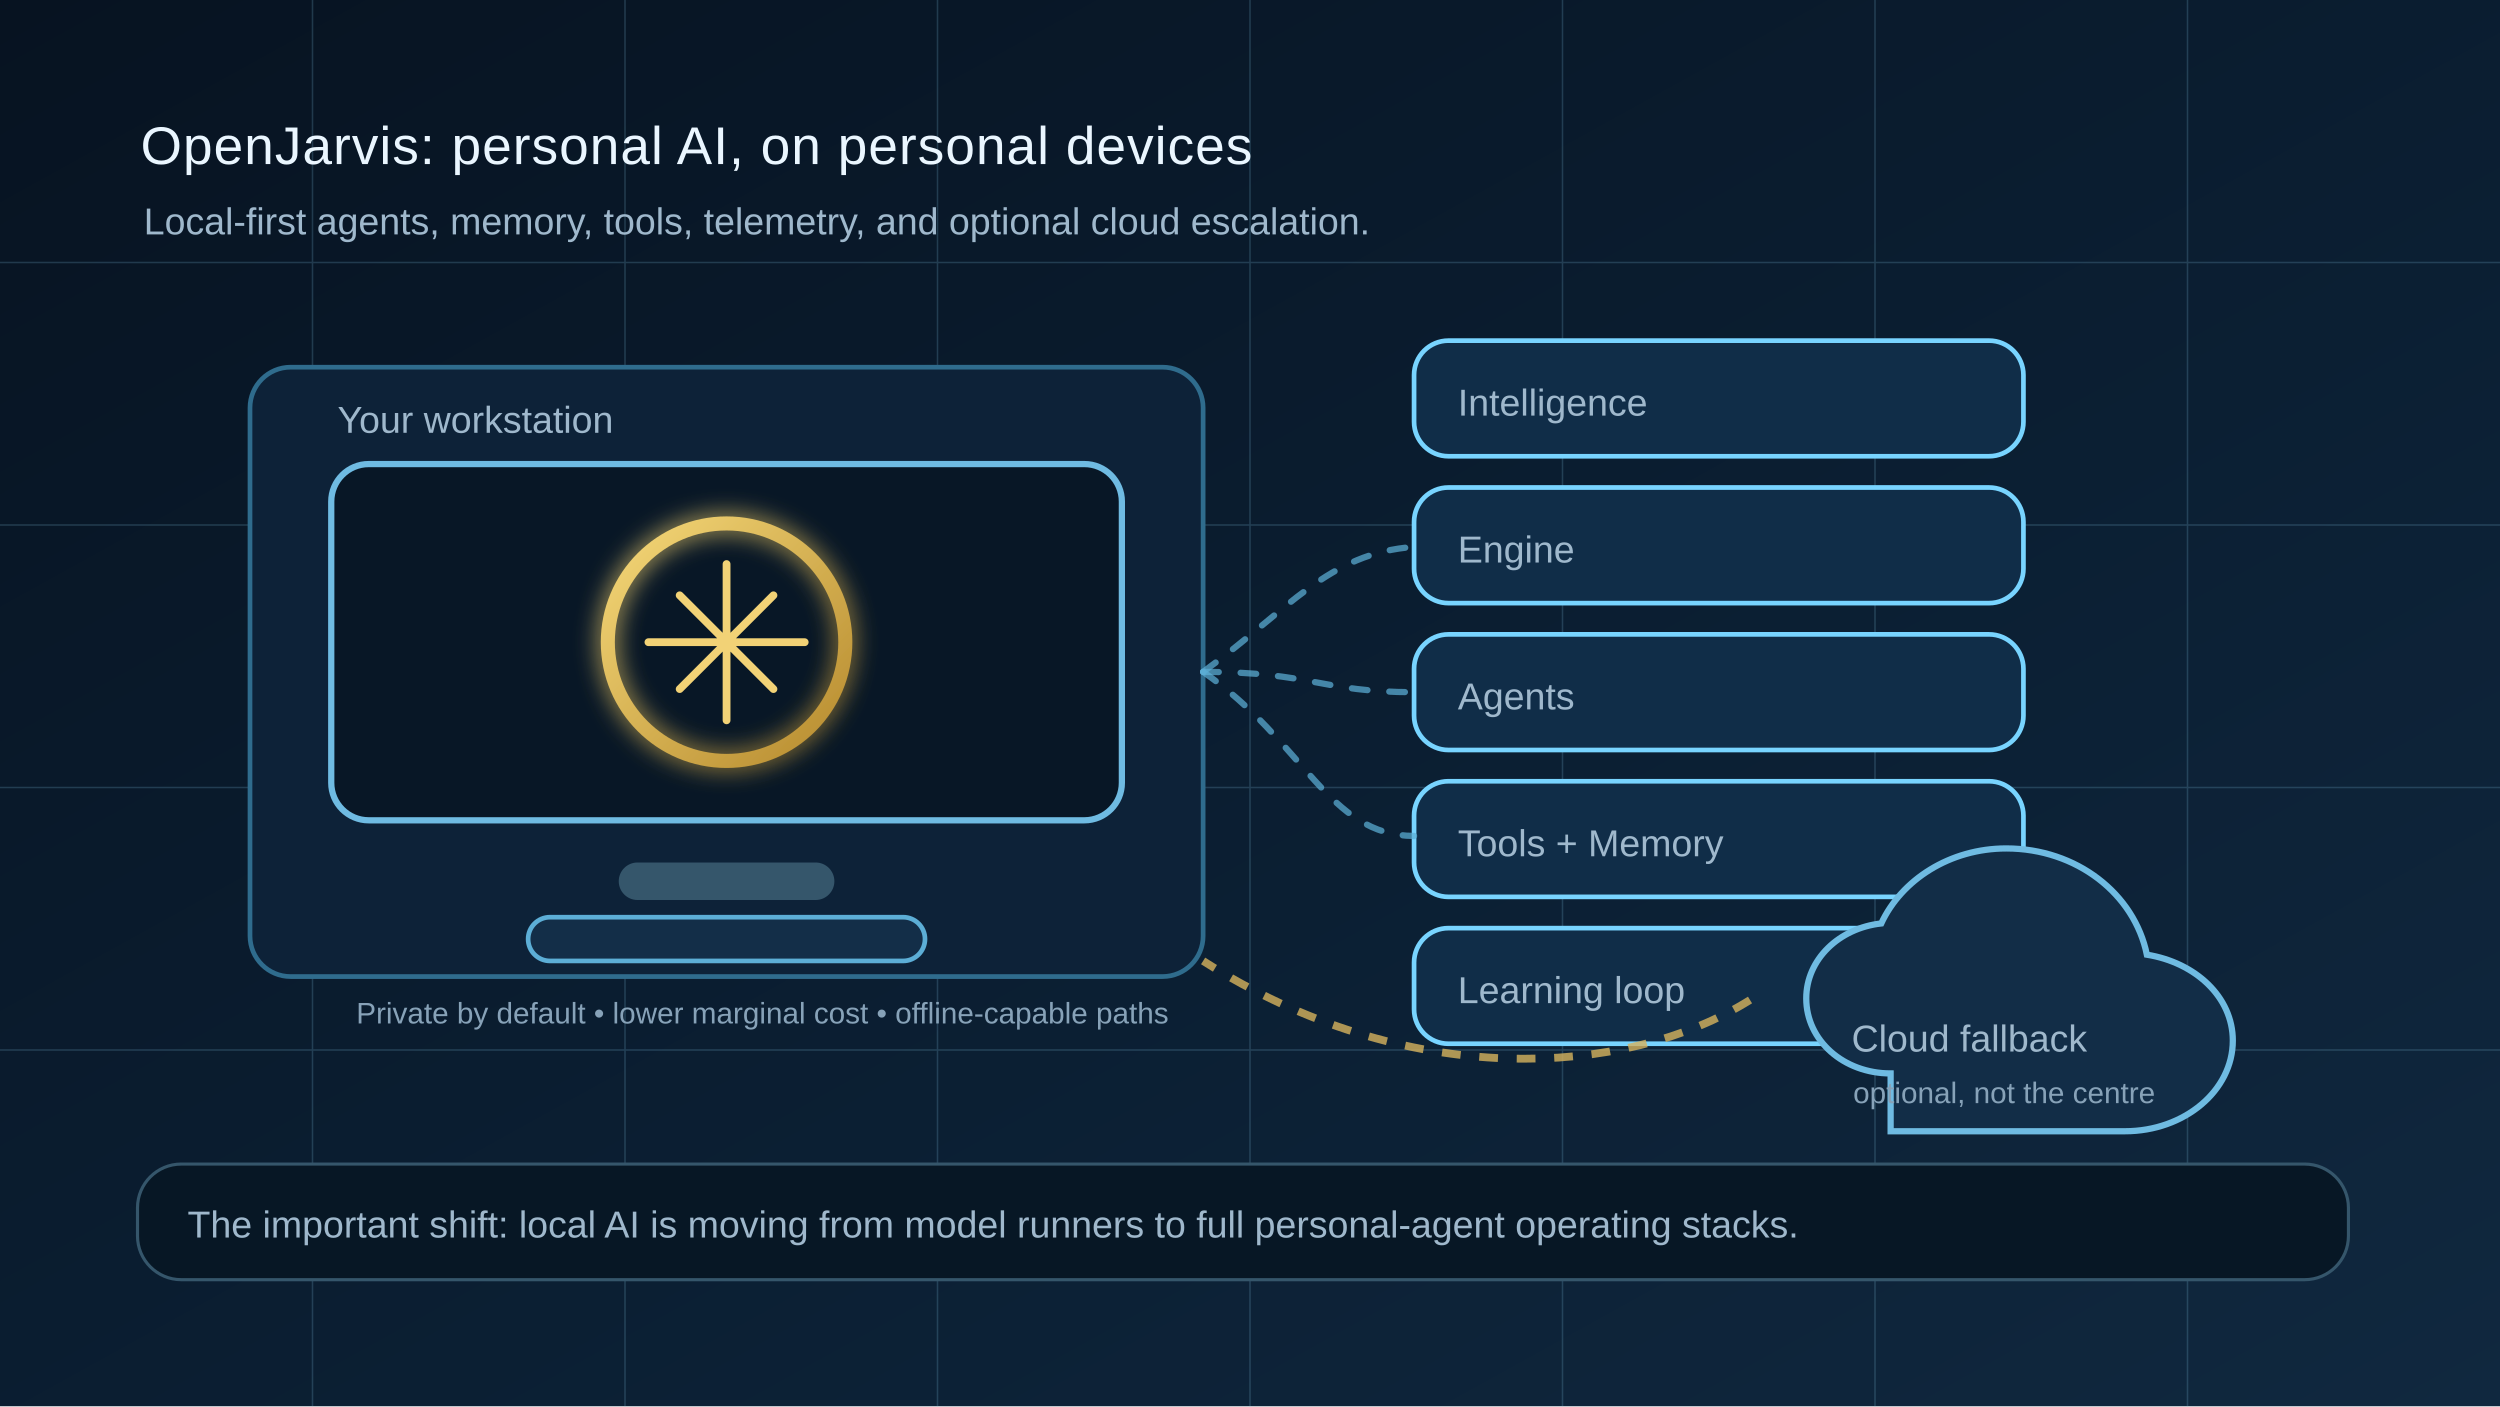
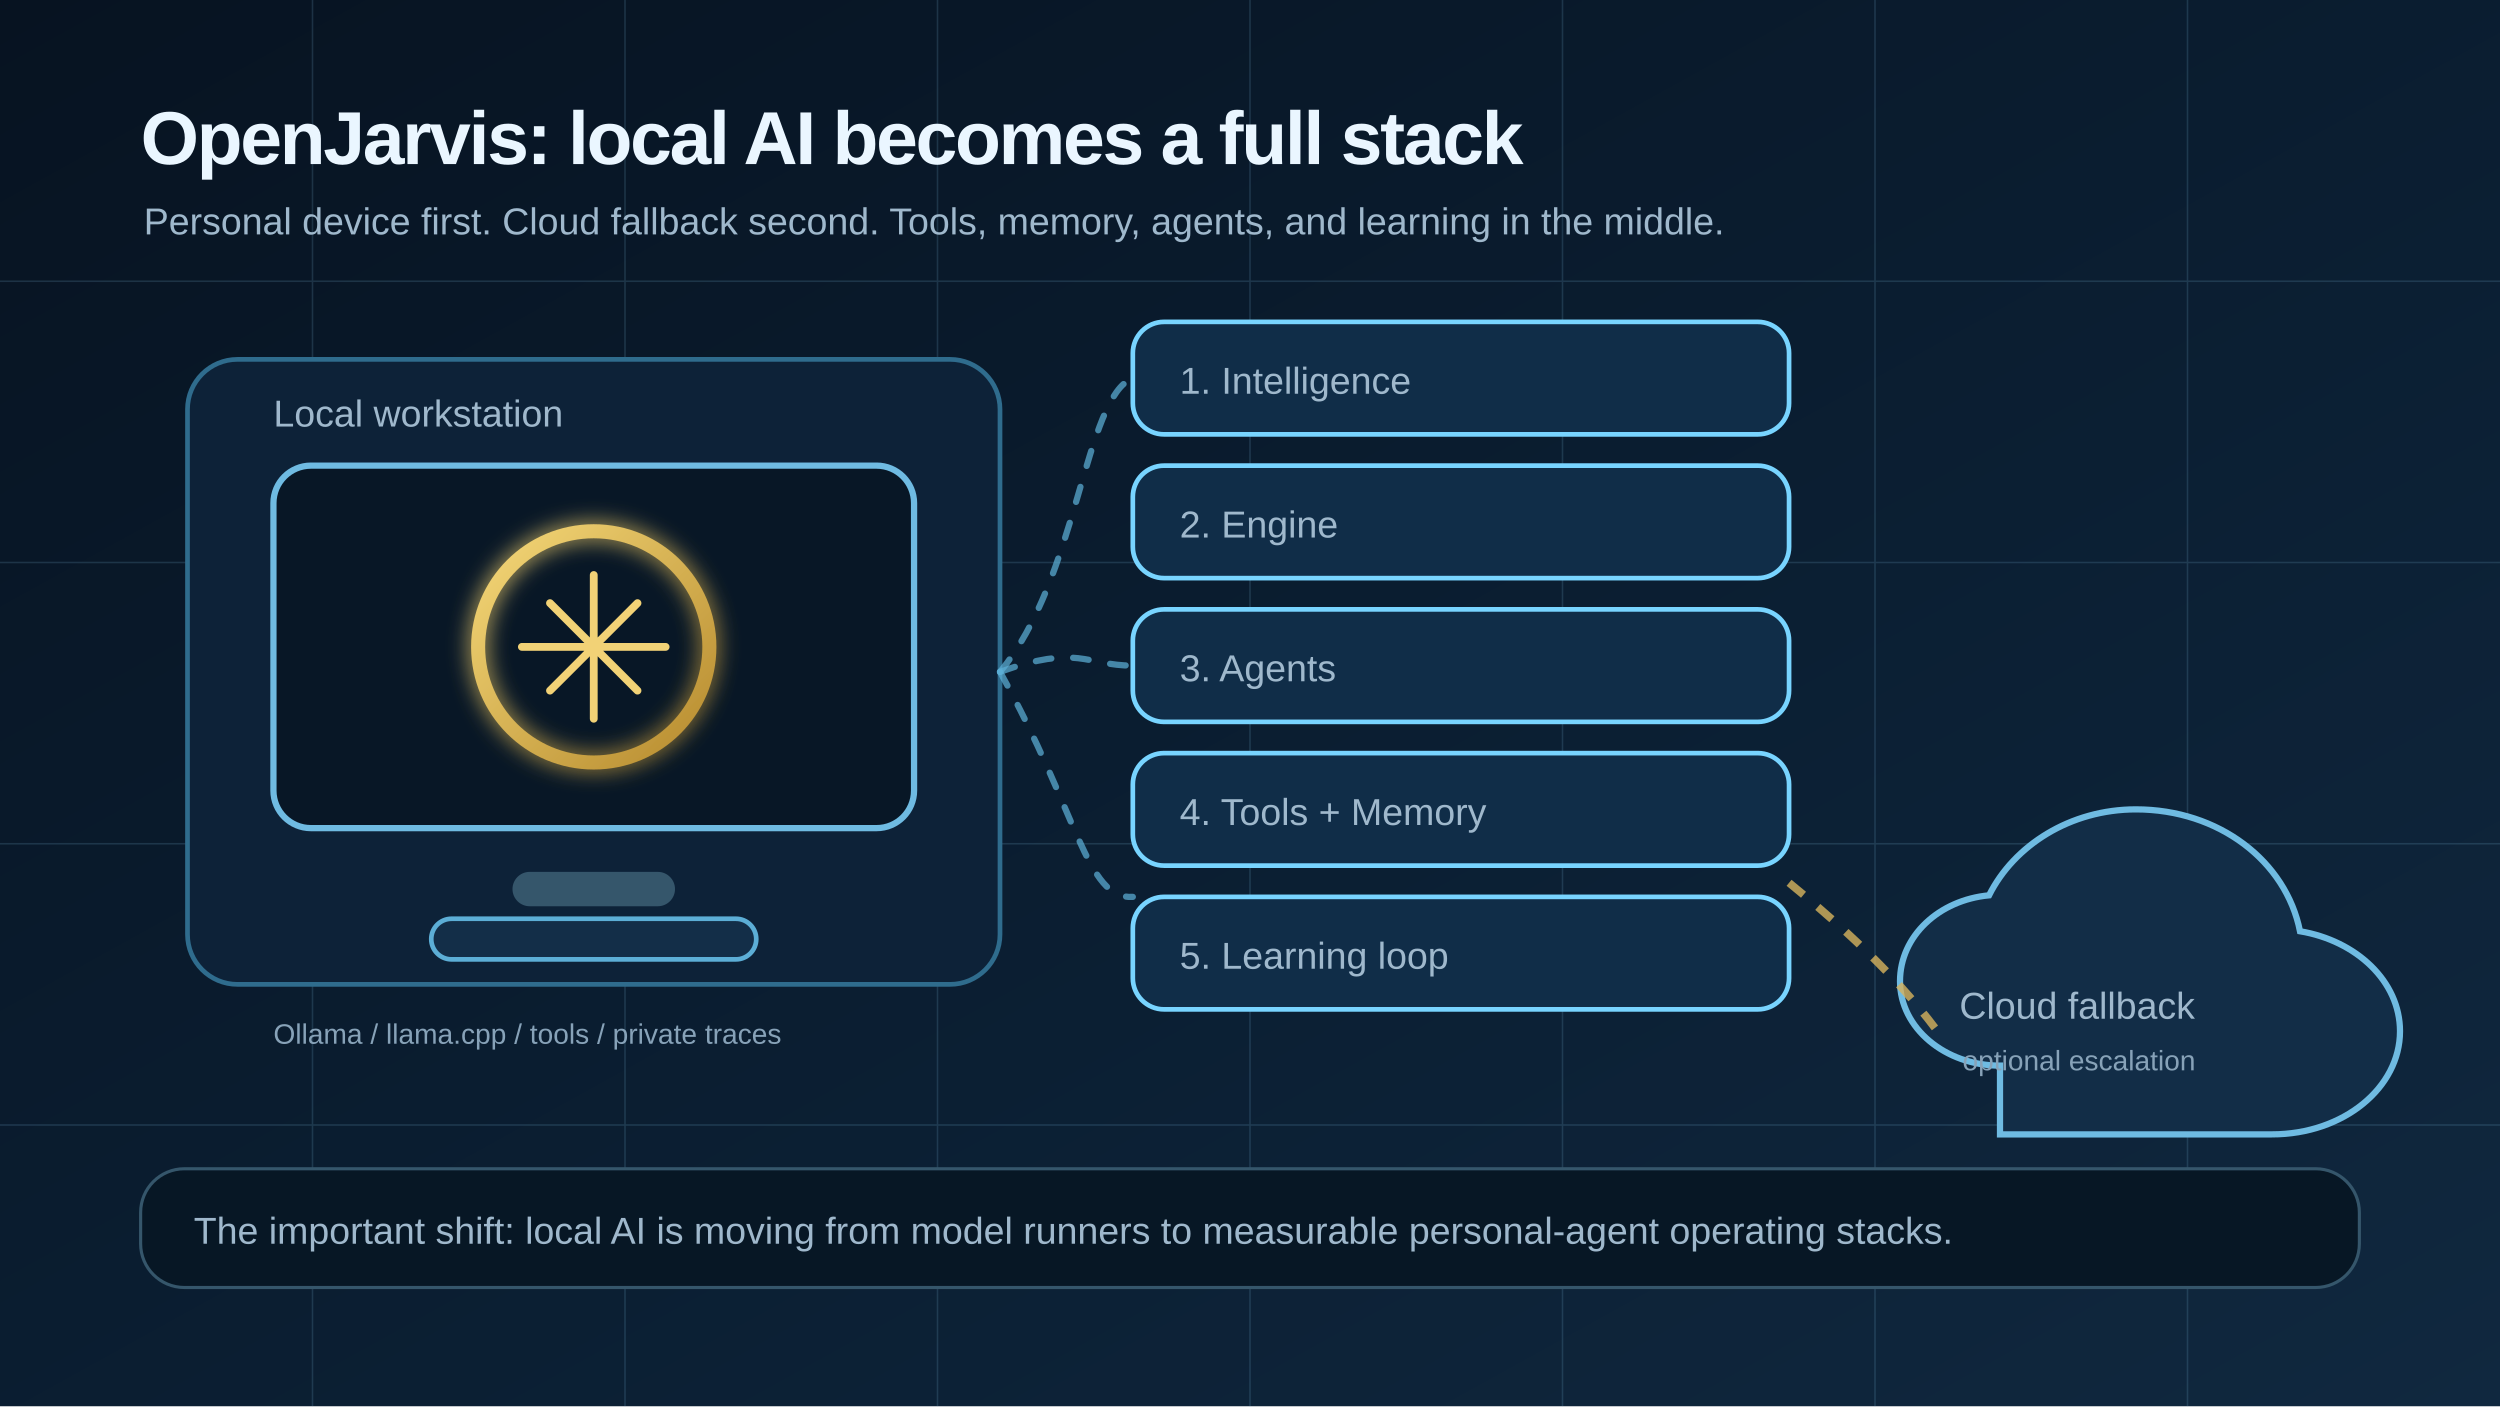
<svg xmlns="http://www.w3.org/2000/svg" viewBox="0 0 1600 900" role="img" aria-labelledby="title desc">
  <defs>
    <linearGradient id="bg" x1="0" y1="0" x2="1" y2="1">
      <stop offset="0" stop-color="#071321" />
      <stop offset="0.58" stop-color="#0b1f33" />
      <stop offset="1" stop-color="#10283f" />
    </linearGradient>
    <linearGradient id="gold" x1="0" y1="0" x2="1" y2="1">
      <stop offset="0" stop-color="#f5d879" />
      <stop offset="1" stop-color="#b68a2d" />
    </linearGradient>
    <filter id="glow" x="-30%" y="-30%" width="160%" height="160%">
-       <feGaussianBlur stdDeviation="8" result="blur" />
+       <feGaussianBlur stdDeviation="7" result="blur" />
      <feMerge>
        <feMergeNode in="blur" />
        <feMergeNode in="SourceGraphic" />
      </feMerge>
    </filter>
    <style>
-       .label{font-family:Arial, Helvetica, sans-serif;font-size:34px;fill:#eaf6ff;letter-spacing:.02em}
-       .small{font-family:Arial, Helvetica, sans-serif;font-size:24px;fill:#9fb8cc}
-       .tiny{font-family:Arial, Helvetica, sans-serif;font-size:19px;fill:#87a2b8}
-       .line{stroke:#5caed6;stroke-width:4;fill:none;stroke-linecap:round;stroke-dasharray:10 14;opacity:.72}
-       .panel{fill:#0d2238;stroke:#2f6c8d;stroke-width:3;rx:26}
-       .chip{fill:#102d48;stroke:#78d4ff;stroke-width:3;rx:22}
+       .label{font-family:Arial,Helvetica,sans-serif;font-size:48px;fill:#eaf6ff;letter-spacing:-.03em;font-weight:700}.small{font-family:Arial,Helvetica,sans-serif;font-size:24px;fill:#9fb8cc}.tiny{font-family:Arial,Helvetica,sans-serif;font-size:18px;fill:#87a2b8}.line{stroke:#5caed6;stroke-width:4;fill:none;stroke-linecap:round;stroke-dasharray:10 14;opacity:.72}.panel{fill:#0d2238;stroke:#2f6c8d;stroke-width:3}.chip{fill:#102d48;stroke:#78d4ff;stroke-width:3}
    </style>
  </defs>
  <rect width="1600" height="900" fill="url(#bg)" />
-   <g opacity=".22">
-     <path d="M0 168h1600M0 336h1600M0 504h1600M0 672h1600M200 0v900M400 0v900M600 0v900M800 0v900M1000 0v900M1200 0v900M1400 0v900" stroke="#79b9d9" stroke-width="1" />
+   <g opacity=".18" stroke="#79b9d9" stroke-width="1">
+     <path d="M0 180h1600M0 360h1600M0 540h1600M0 720h1600M200 0v900M400 0v900M600 0v900M800 0v900M1000 0v900M1200 0v900M1400 0v900" />
  </g>
-   <text x="90" y="105" class="label" font-size="50">OpenJarvis: personal AI, on personal devices</text>
-   <text x="92" y="150" class="small">Local-first agents, memory, tools, telemetry, and optional cloud escalation.</text>
-   <g transform="translate(160 235)">
-     <rect class="panel" width="610" height="390" rx="34" />
-     <rect x="52" y="62" width="506" height="228" rx="24" fill="#081726" stroke="#6fbbe2" stroke-width="4" />
-     <circle cx="305" cy="176" r="76" fill="none" stroke="url(#gold)" stroke-width="9" filter="url(#glow)" />
-     <path d="M255 176h100M305 126v100M275 146l60 60M335 146l-60 60" stroke="#f2d276" stroke-width="5" stroke-linecap="round" />
-     <rect x="236" y="317" width="138" height="24" rx="12" fill="#35566b" />
-     <rect x="178" y="352" width="254" height="28" rx="14" fill="#132e48" stroke="#5caed6" stroke-width="3" />
-     <text x="56" y="42" class="small">Your workstation</text>
-     <text x="68" y="420" class="tiny">Private by default • lower marginal cost • offline-capable paths</text>
+   <text x="90" y="105" class="label">OpenJarvis: local AI becomes a full stack</text>
+   <text x="92" y="150" class="small">Personal device first. Cloud fallback second. Tools, memory, agents, and learning in the middle.</text>
+   <g transform="translate(120 230)">
+     <rect class="panel" width="520" height="400" rx="32" />
+     <rect x="55" y="68" width="410" height="232" rx="24" fill="#081726" stroke="#6fbbe2" stroke-width="4" />
+     <circle cx="260" cy="184" r="74" fill="none" stroke="url(#gold)" stroke-width="9" filter="url(#glow)" />
+     <path d="M214 184h92M260 138v92M232 156l56 56M288 156l-56 56" stroke="#f2d276" stroke-width="5" stroke-linecap="round" />
+     <rect x="208" y="328" width="104" height="22" rx="11" fill="#35566b" />
+     <rect x="156" y="358" width="208" height="26" rx="13" fill="#132e48" stroke="#5caed6" stroke-width="3" />
+     <text x="55" y="43" class="small">Local workstation</text>
+     <text x="55" y="438" class="tiny">Ollama / llama.cpp / tools / private traces</text>
  </g>
-   <g transform="translate(905 218)">
-     <rect class="chip" width="390" height="74" />
-     <text x="28" y="48" class="small">Intelligence</text>
-     <rect class="chip" y="94" width="390" height="74" />
-     <text x="28" y="142" class="small">Engine</text>
-     <rect class="chip" y="188" width="390" height="74" />
-     <text x="28" y="236" class="small">Agents</text>
-     <rect class="chip" y="282" width="390" height="74" />
-     <text x="28" y="330" class="small">Tools + Memory</text>
-     <rect class="chip" y="376" width="390" height="74" />
-     <text x="28" y="424" class="small">Learning loop</text>
+   <g transform="translate(725 206)">
+     <rect class="chip" width="420" height="72" rx="20" />
+     <text x="30" y="46" class="small">1. Intelligence</text>
+     <rect class="chip" y="92" width="420" height="72" rx="20" />
+     <text x="30" y="138" class="small">2. Engine</text>
+     <rect class="chip" y="184" width="420" height="72" rx="20" />
+     <text x="30" y="230" class="small">3. Agents</text>
+     <rect class="chip" y="276" width="420" height="72" rx="20" />
+     <text x="30" y="322" class="small">4. Tools + Memory</text>
+     <rect class="chip" y="368" width="420" height="72" rx="20" />
+     <text x="30" y="414" class="small">5. Learning loop</text>
  </g>
-   <path class="line" d="M770 430 C825 390 850 354 905 350" />
-   <path class="line" d="M770 430 C840 430 845 443 905 443" />
-   <path class="line" d="M770 430 C835 475 850 535 905 535" />
-   <g transform="translate(1165 615)">
-     <path d="M45 72c-30 0-54-21-54-48 0-25 21-45 48-48 13-28 44-48 80-48 45 0 82 29 90 68 31 5 55 27 55 55 0 32-31 58-69 58H45z" fill="#122d47" stroke="#6fbbe2" stroke-width="4" />
-     <text x="20" y="58" class="small">Cloud fallback</text>
-     <text x="21" y="91" class="tiny">optional, not the centre</text>
+   <path class="line" d="M640 430C690 370 694 254 725 242" />
+   <path class="line" d="M640 430C690 412 695 426 725 426" />
+   <path class="line" d="M640 430C690 520 695 576 725 574" />
+   <g transform="translate(1240 590)">
+     <path d="M40 92c-35 0-64-24-64-54 0-29 25-52 57-55 16-32 52-55 94-55 53 0 96 33 105 78 36 6 64 32 64 64 0 36-36 66-82 66H40z" fill="#122d47" stroke="#6fbbe2" stroke-width="4" />
+     <text x="14" y="62" class="small">Cloud fallback</text>
+     <text x="16" y="95" class="tiny">optional escalation</text>
  </g>
-   <path d="M1120 640 C1040 690 900 698 770 615" stroke="#d7b35c" stroke-width="5" fill="none" stroke-dasharray="12 12" opacity=".8" />
-   <g transform="translate(88 745)">
-     <rect width="1415" height="74" rx="28" fill="#071725" stroke="#35566b" stroke-width="2" />
-     <text x="32" y="47" class="small">The important shift: local AI is moving from model runners to full personal-agent operating stacks.</text>
+   <path d="M1145 565C1200 610 1225 640 1240 660" stroke="#d7b35c" stroke-width="5" fill="none" stroke-dasharray="12 12" opacity=".8" />
+   <g transform="translate(90 748)">
+     <rect width="1420" height="76" rx="28" fill="#071725" stroke="#35566b" stroke-width="2" />
+     <text x="34" y="48" class="small">The important shift: local AI is moving from model runners to measurable personal-agent operating stacks.</text>
  </g>
</svg>
